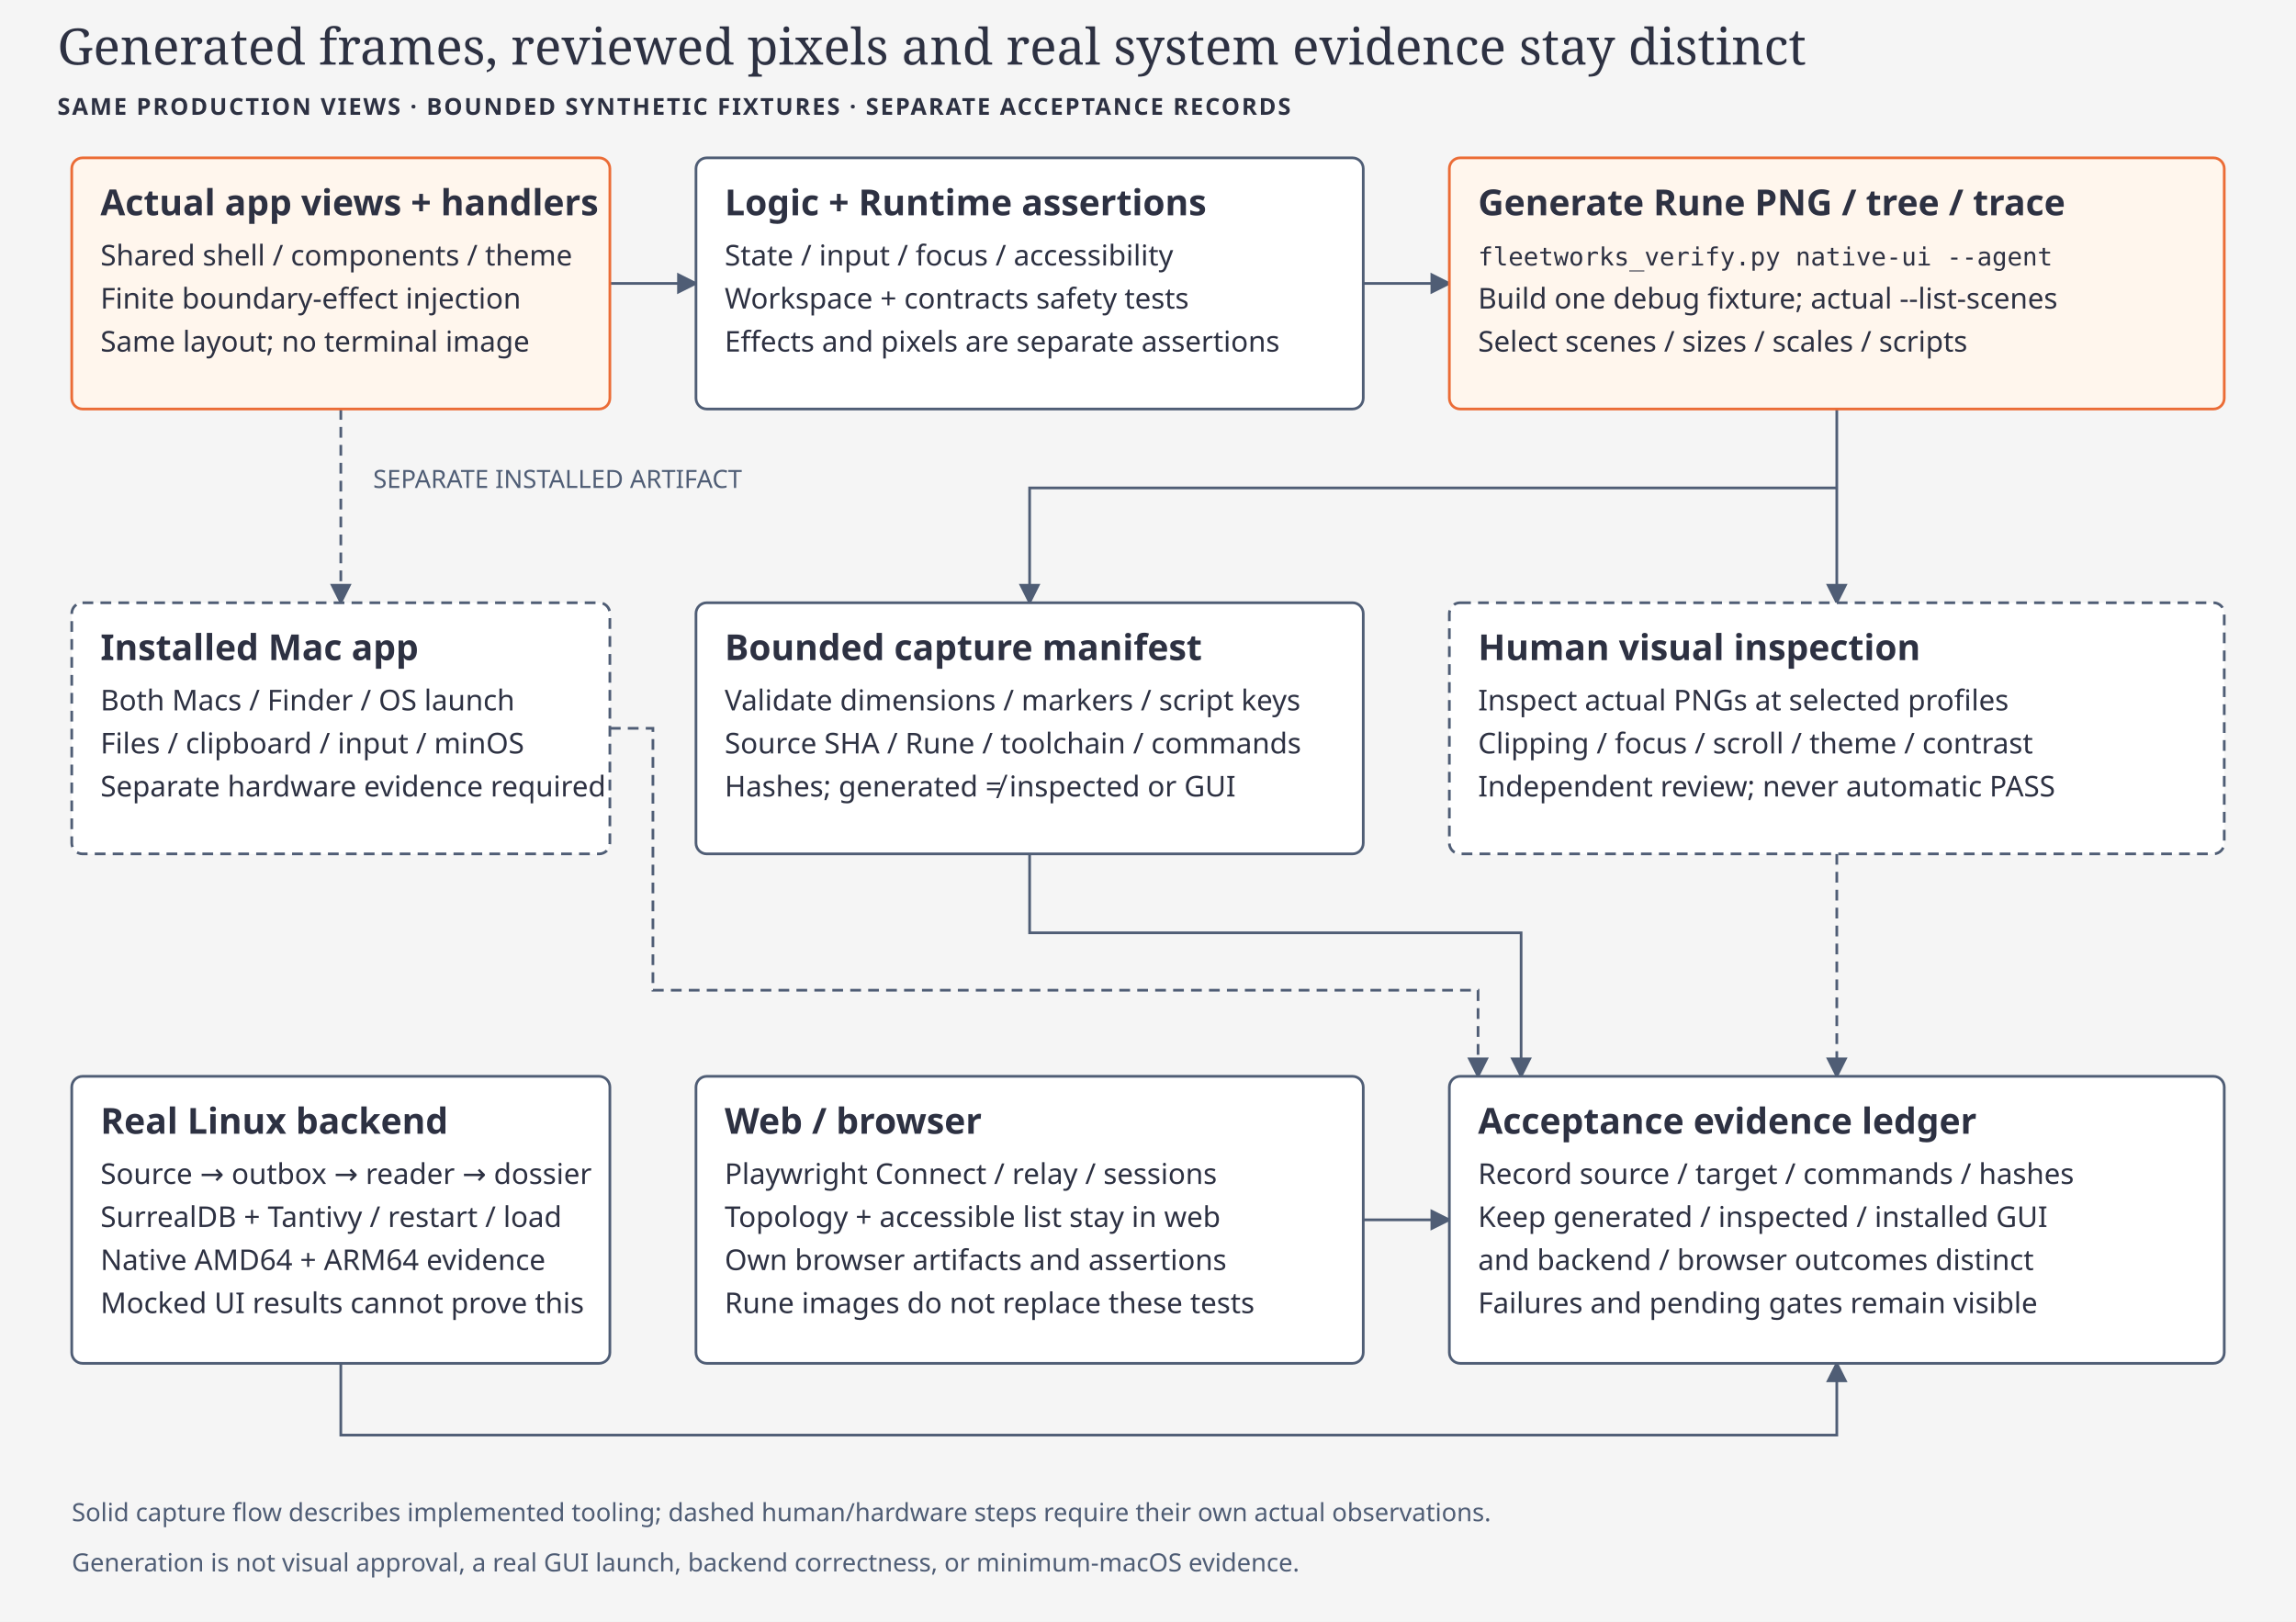
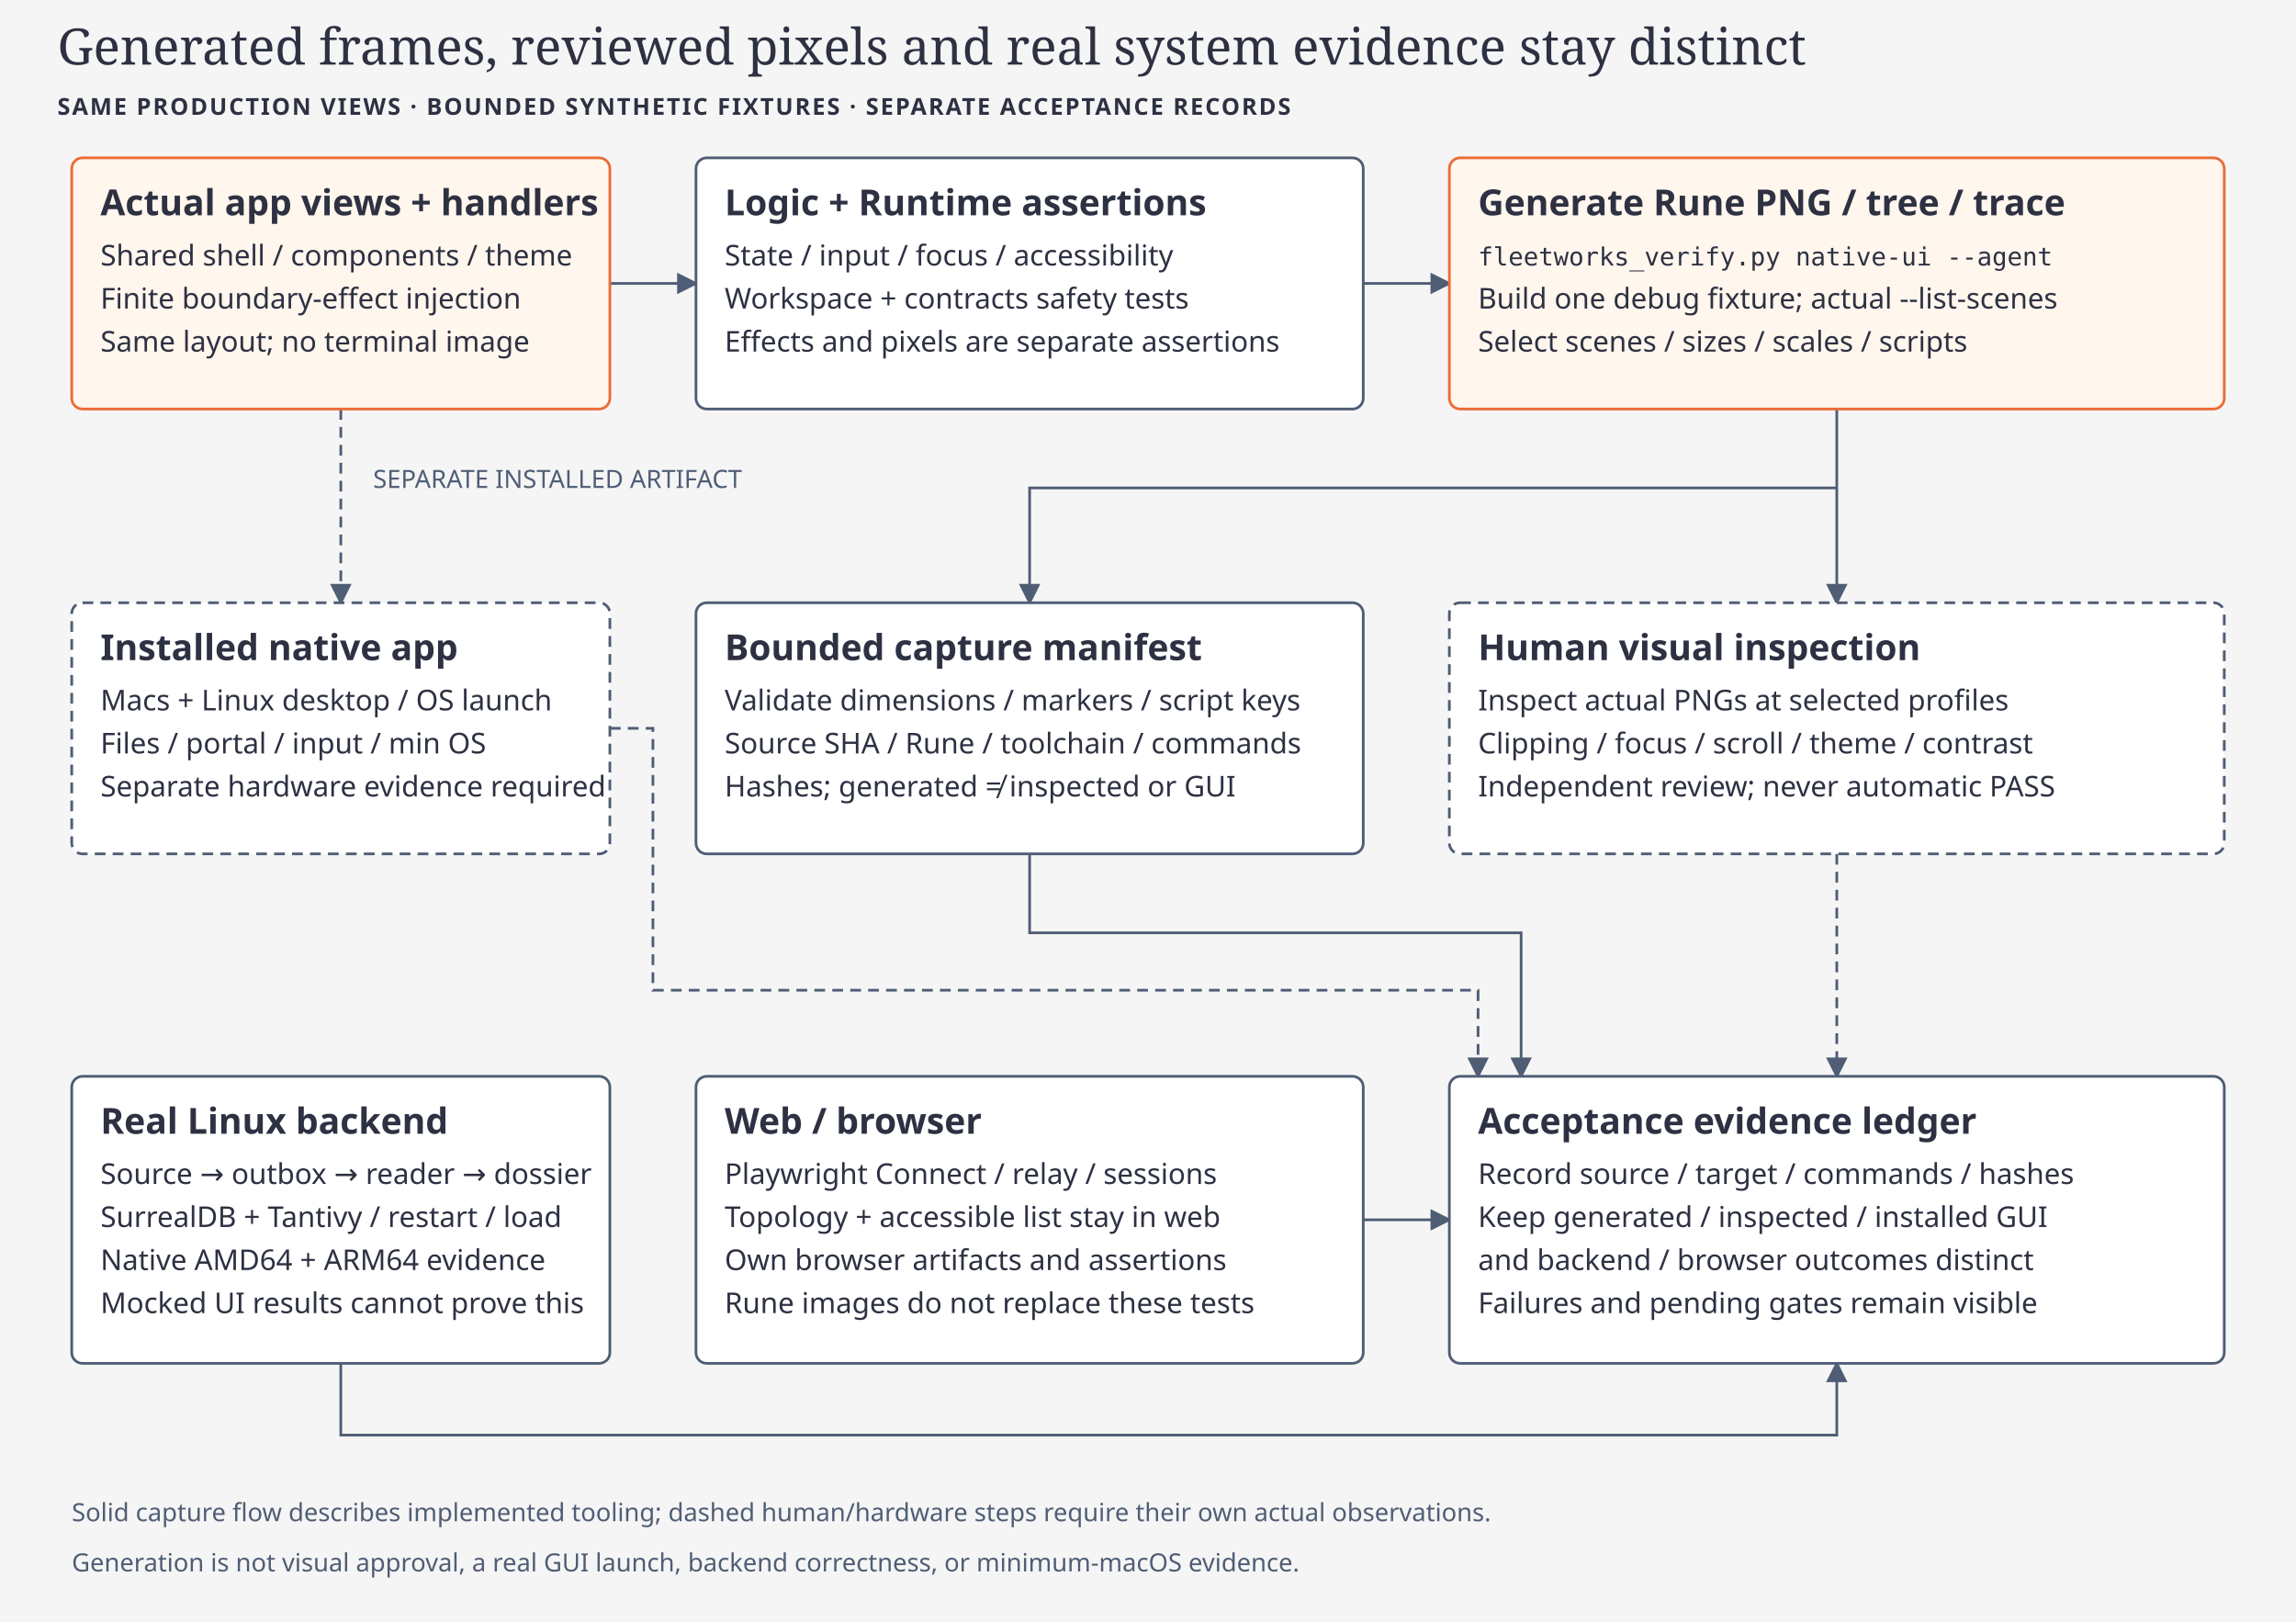
<svg xmlns="http://www.w3.org/2000/svg" viewBox="0 0 1280 904" role="img" aria-labelledby="native-verification-title native-verification-desc">
  <defs>
    <marker id="native-verification-arrow" markerWidth="8" markerHeight="8" refX="7" refY="4" orient="auto">
      <path d="M0 0L8 4L0 8Z" fill="#4f5d75" />
    </marker>
  </defs>
  <style>text{font-family:Geist,system-ui,sans-serif;fill:#2d3142}.heading{font-family:'Instrument Serif',Georgia,serif;font-size:28px}.label{font-size:20px;font-weight:600}.note{font-size:16px}.code{font:14px 'Geist Mono',ui-monospace,monospace}.zone{font-size:13px;font-weight:600;letter-spacing:1px}.minor{font-size:14px;fill:#4f5d75}.node,.pending{fill:#fff;stroke:#4f5d75;stroke-width:1.5}.accent{fill:#fff6ed;stroke:#eb6c36;stroke-width:1.5}.pending{stroke-dasharray:6 4}.edge,.later,.flow{fill:none;stroke:#4f5d75;stroke-width:1.5}.later{stroke-dasharray:6 4}.edge,.later{marker-end:url(#native-verification-arrow)}</style>
  <rect width="1280" height="904" fill="#f5f5f5" />
  <text x="32" y="36" class="heading">Generated frames, reviewed pixels and real system evidence stay distinct</text>
  <text x="32" y="64" class="zone">SAME PRODUCTION VIEWS · BOUNDED SYNTHETIC FIXTURES · SEPARATE ACCEPTANCE RECORDS</text>
  <path d="M340 158H388" class="edge" />
  <path d="M760 158H808" class="edge" />
  <path d="M1024 228V336" class="edge" />
  <path d="M1024 272H574V336" class="edge" />
  <path d="M190 228V336" class="later" />
  <path d="M340 406H364V552H824V600" class="later" />
  <path d="M574 476V520H848V600" class="edge" />
  <path d="M1024 476V600" class="later" />
  <path d="M190 760V800H1024V760" class="edge" />
  <path d="M760 680H808" class="edge" />
  <rect x="40" y="88" width="300" height="140" rx="6" class="accent" />
  <text x="56" y="120" class="label">Actual app views + handlers</text>
  <text x="56" y="148" class="note">Shared shell / components / theme</text>
  <text x="56" y="172" class="note">Finite boundary-effect injection</text>
  <text x="56" y="196" class="note">Same layout; no terminal image</text>
  <rect x="388" y="88" width="372" height="140" rx="6" class="node" />
  <text x="404" y="120" class="label">Logic + Runtime assertions</text>
  <text x="404" y="148" class="note">State / input / focus / accessibility</text>
  <text x="404" y="172" class="note">Workspace + contracts safety tests</text>
  <text x="404" y="196" class="note">Effects and pixels are separate assertions</text>
  <rect x="808" y="88" width="432" height="140" rx="6" class="accent" />
  <text x="824" y="120" class="label">Generate Rune PNG / tree / trace</text>
  <text x="824" y="148" class="code">fleetworks_verify.py native-ui --agent</text>
  <text x="824" y="172" class="note">Build one debug fixture; actual --list-scenes</text>
  <text x="824" y="196" class="note">Select scenes / sizes / scales / scripts</text>
  <rect x="40" y="336" width="300" height="140" rx="6" class="pending" />
-   <text x="56" y="368" class="label">Installed Mac app</text>
-   <text x="56" y="396" class="note">Both Macs / Finder / OS launch</text>
-   <text x="56" y="420" class="note">Files / clipboard / input / minOS</text>
+   <text x="56" y="368" class="label">Installed native app</text>
+   <text x="56" y="396" class="note">Macs + Linux desktop / OS launch</text>
+   <text x="56" y="420" class="note">Files / portal / input / min OS</text>
  <text x="56" y="444" class="note">Separate hardware evidence required</text>
  <rect x="388" y="336" width="372" height="140" rx="6" class="node" />
  <text x="404" y="368" class="label">Bounded capture manifest</text>
  <text x="404" y="396" class="note">Validate dimensions / markers / script keys</text>
  <text x="404" y="420" class="note">Source SHA / Rune / toolchain / commands</text>
  <text x="404" y="444" class="note">Hashes; generated ≠ inspected or GUI</text>
  <rect x="808" y="336" width="432" height="140" rx="6" class="pending" />
  <text x="824" y="368" class="label">Human visual inspection</text>
  <text x="824" y="396" class="note">Inspect actual PNGs at selected profiles</text>
  <text x="824" y="420" class="note">Clipping / focus / scroll / theme / contrast</text>
  <text x="824" y="444" class="note">Independent review; never automatic PASS</text>
  <rect x="40" y="600" width="300" height="160" rx="6" class="node" />
  <text x="56" y="632" class="label">Real Linux backend</text>
  <text x="56" y="660" class="note">Source → outbox → reader → dossier</text>
  <text x="56" y="684" class="note">SurrealDB + Tantivy / restart / load</text>
  <text x="56" y="708" class="note">Native AMD64 + ARM64 evidence</text>
  <text x="56" y="732" class="note">Mocked UI results cannot prove this</text>
  <rect x="388" y="600" width="372" height="160" rx="6" class="node" />
  <text x="404" y="632" class="label">Web / browser</text>
  <text x="404" y="660" class="note">Playwright Connect / relay / sessions</text>
  <text x="404" y="684" class="note">Topology + accessible list stay in web</text>
  <text x="404" y="708" class="note">Own browser artifacts and assertions</text>
  <text x="404" y="732" class="note">Rune images do not replace these tests</text>
  <rect x="808" y="600" width="432" height="160" rx="6" class="node" />
  <text x="824" y="632" class="label">Acceptance evidence ledger</text>
  <text x="824" y="660" class="note">Record source / target / commands / hashes</text>
  <text x="824" y="684" class="note">Keep generated / inspected / installed GUI</text>
  <text x="824" y="708" class="note">and backend / browser outcomes distinct</text>
  <text x="824" y="732" class="note">Failures and pending gates remain visible</text>
  <text x="208" y="272" class="minor">SEPARATE INSTALLED ARTIFACT</text>
  <text x="40" y="848" class="minor">Solid capture flow describes implemented tooling; dashed human/hardware steps require their own actual observations.</text>
  <text x="40" y="876" class="minor">Generation is not visual approval, a real GUI launch, backend correctness, or minimum-macOS evidence.</text>
</svg>
